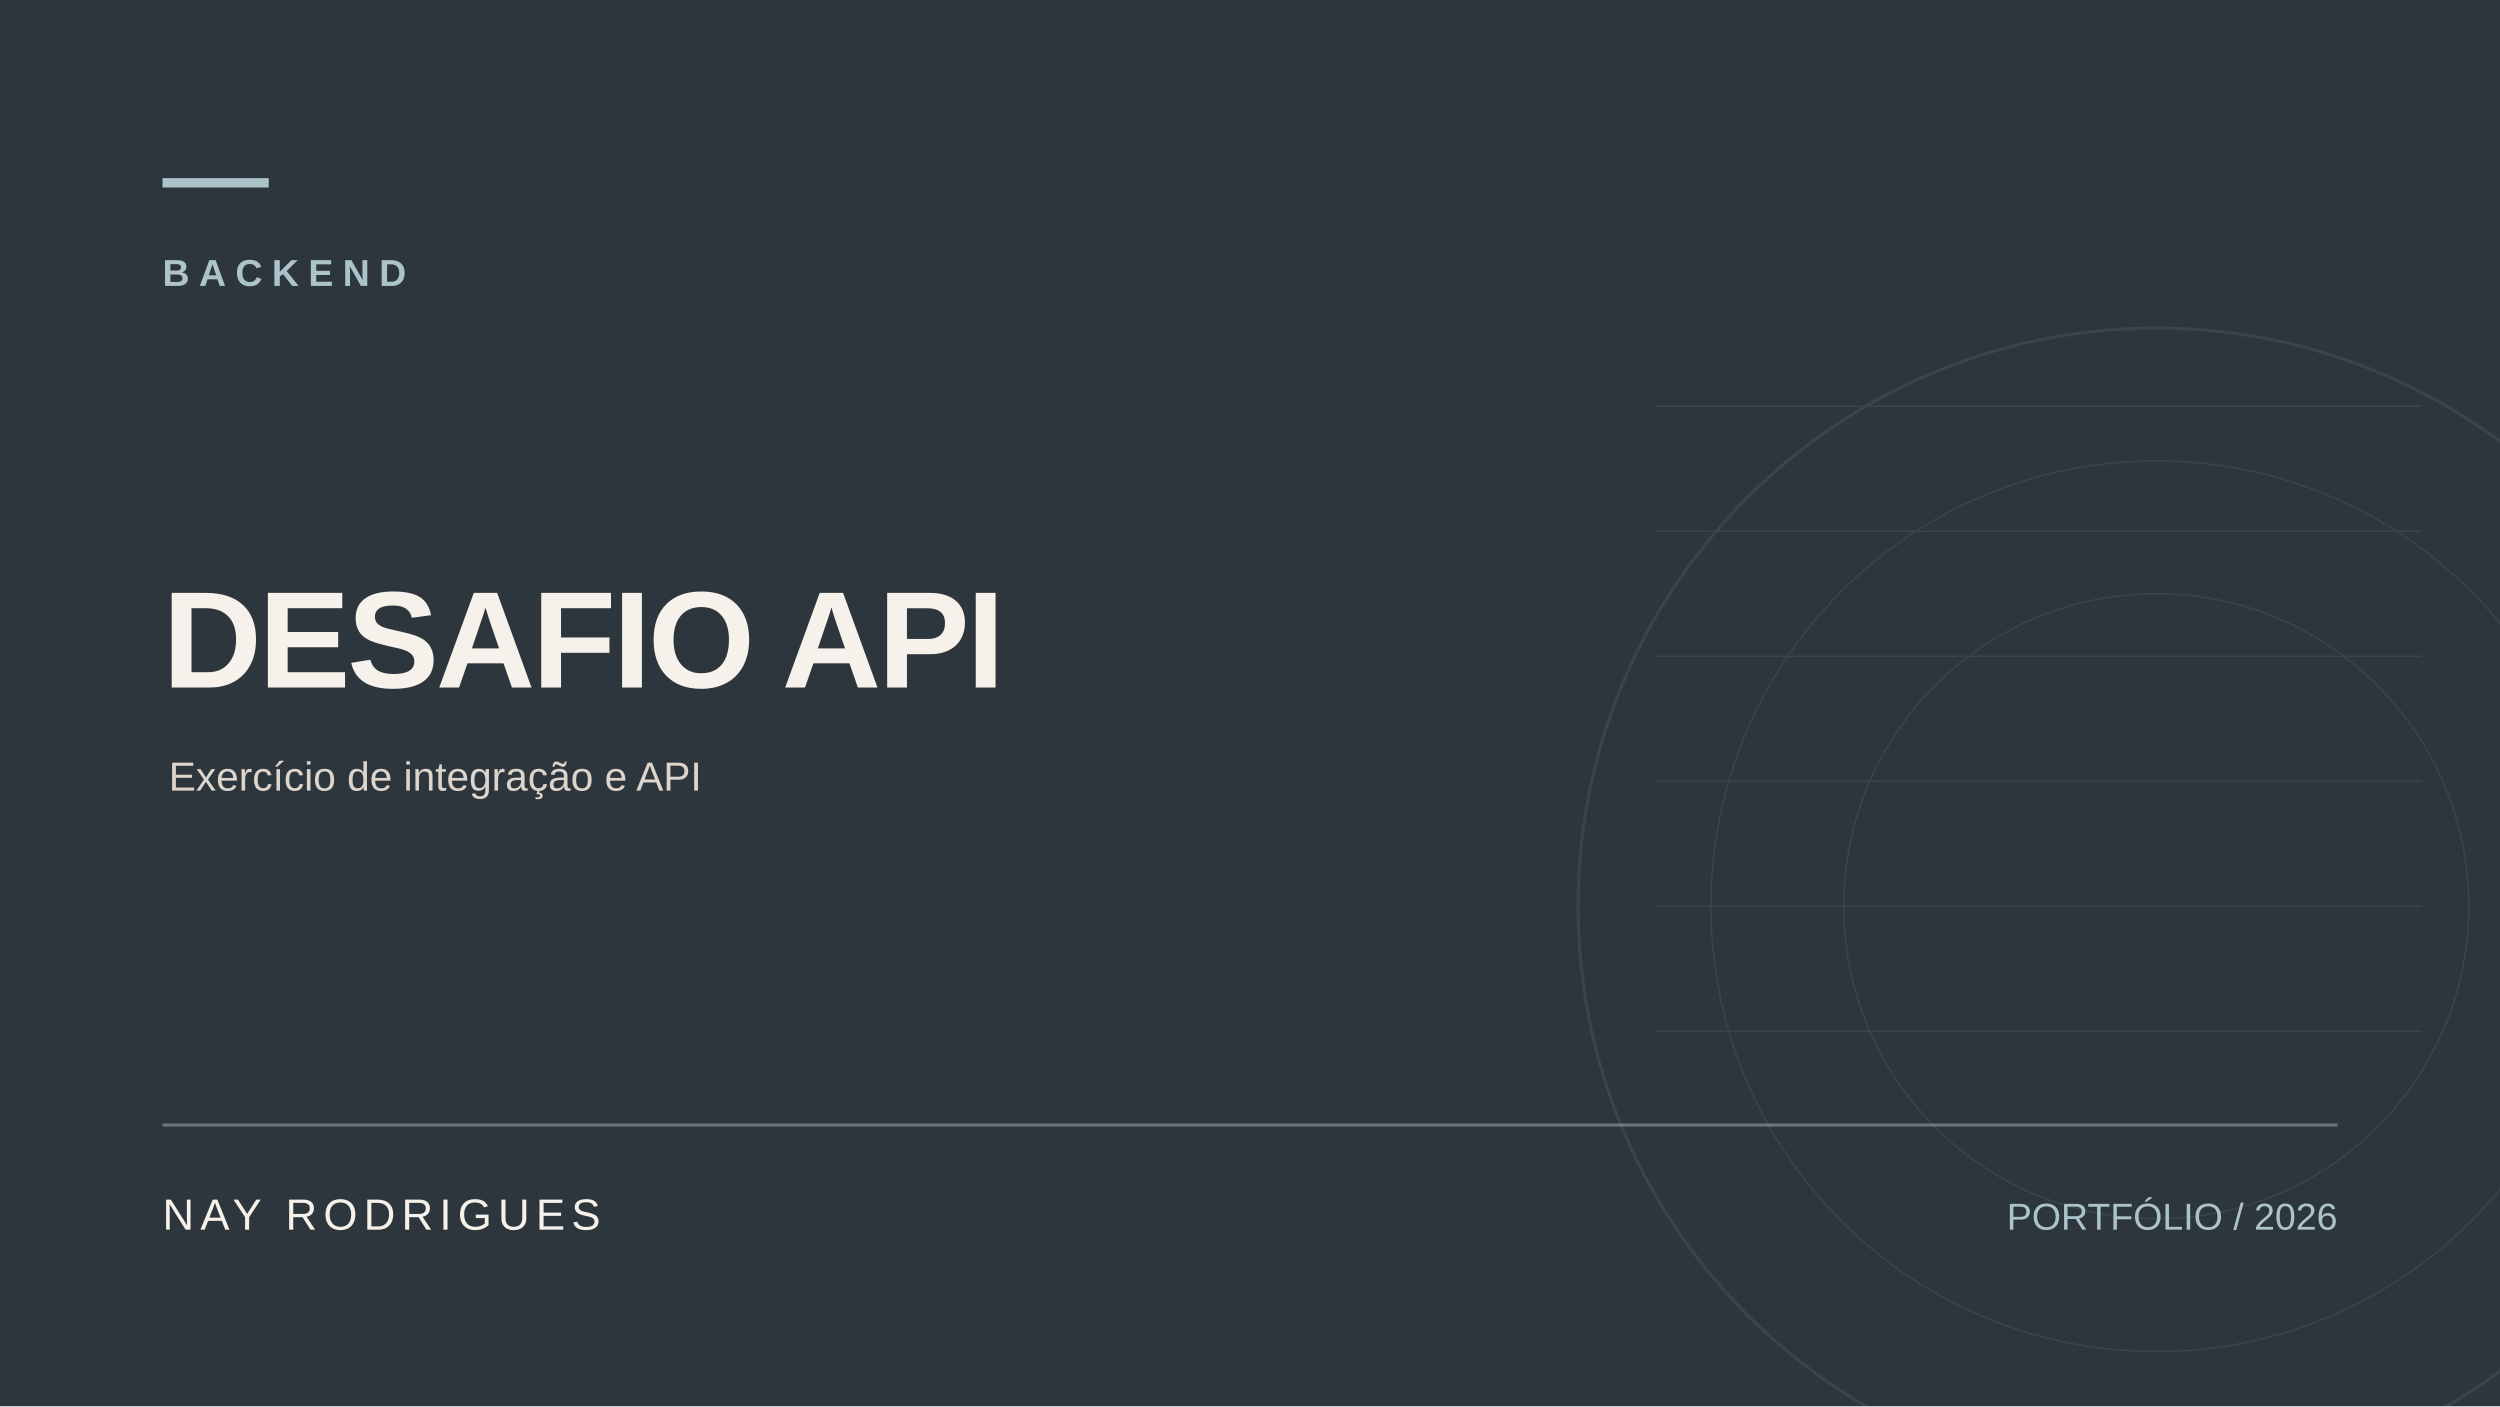
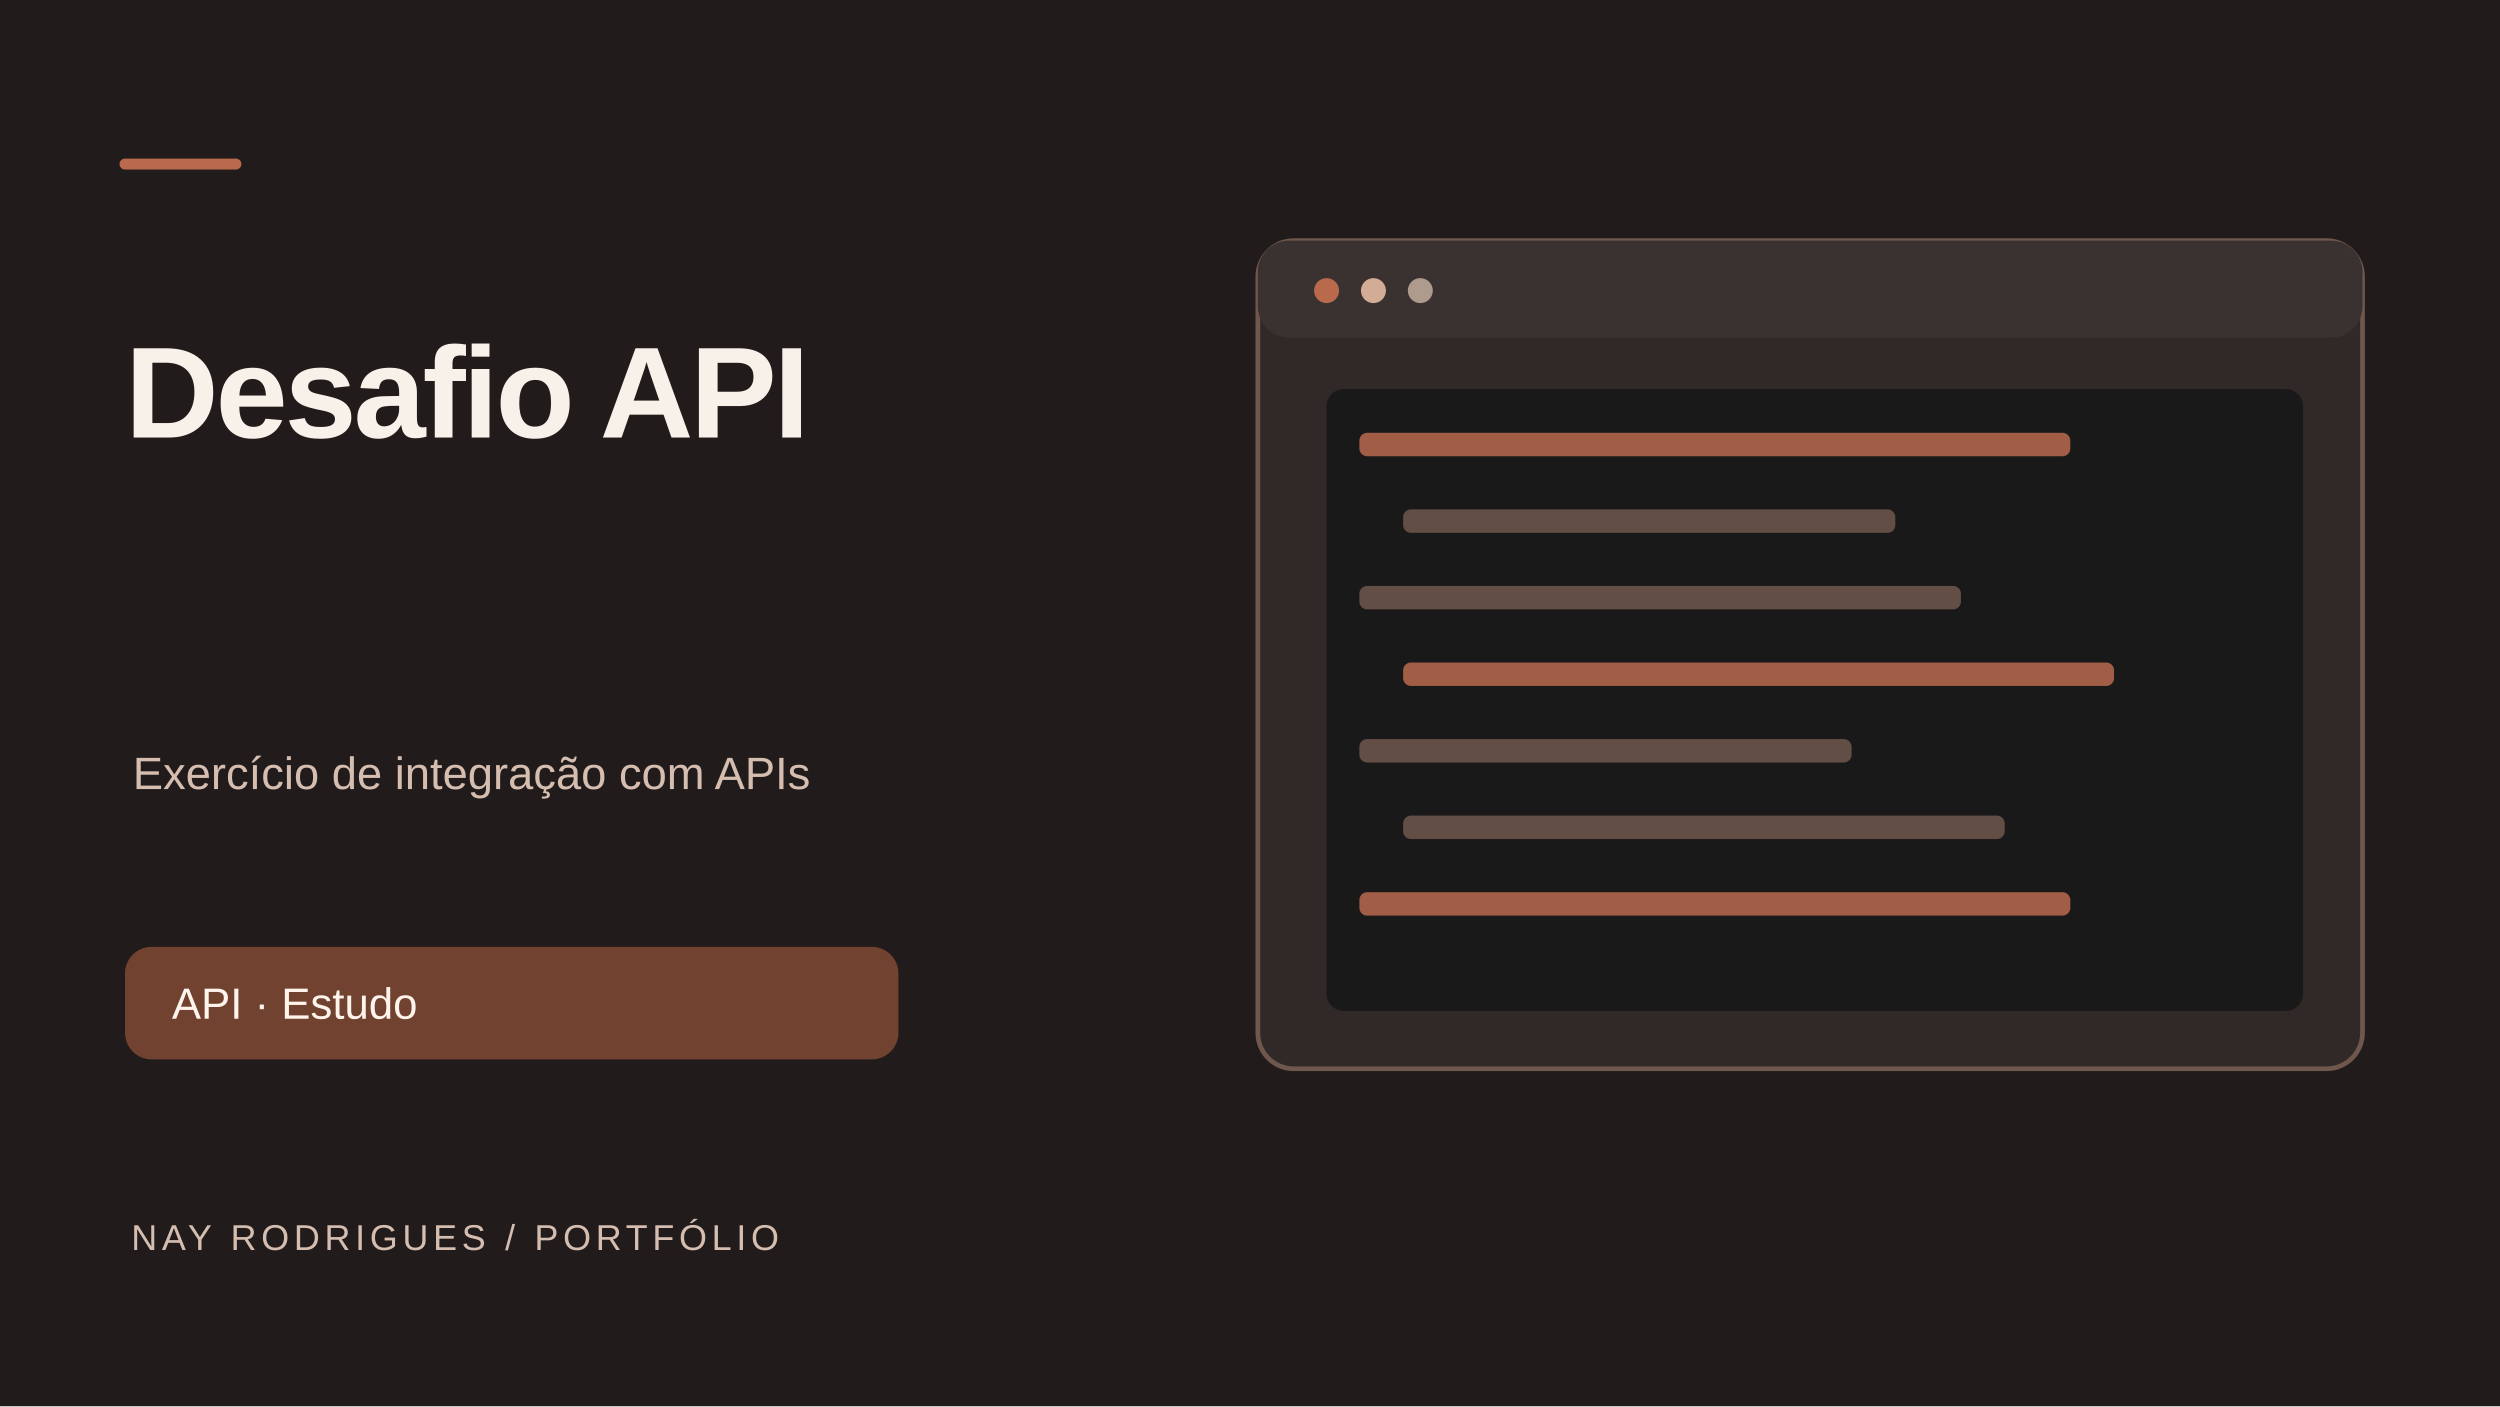
<svg xmlns="http://www.w3.org/2000/svg" width="1600" height="900" viewBox="0 0 1600 900">
-   <rect width="1600" height="900" fill="#2D363C" />
-   <g opacity=".1" stroke="#ABC3C9" fill="none">
-     <circle cx="1380" cy="580" r="370" stroke-width="2" />
-     <circle cx="1380" cy="580" r="285" />
-     <circle cx="1380" cy="580" r="200" />
-     <path d="M1060 260 H1550 M1060 340 H1550 M1060 420 H1550 M1060 500 H1550 M1060 580 H1550 M1060 660 H1550" />
-   </g>
-   <rect x="104" y="114" width="68" height="6" fill="#ABC3C9" />
-   <text x="104" y="183" fill="#ABC3C9" font-family="Arial,Helvetica,sans-serif" font-size="24" font-weight="600" letter-spacing="6">BACKEND</text>
-   <text x="104" y="440" fill="#F6F1EB" font-family="Arial,Helvetica,sans-serif" font-size="88" font-weight="700" letter-spacing="-2">DESAFIO API</text>
-   <text x="108" y="506" fill="#DDD4CC" font-family="Arial,Helvetica,sans-serif" font-size="26">Exercício de integração e API</text>
-   <path d="M104 720 H1496" stroke="#ABC3C9" stroke-width="2" opacity=".45" />
-   <text x="104" y="787" fill="#F6F1EB" font-family="Arial,Helvetica,sans-serif" font-size="28" letter-spacing="4">NAY RODRIGUES</text>
-   <text x="1496" y="787" text-anchor="end" fill="#ABC3C9" font-family="Arial,Helvetica,sans-serif" font-size="24">PORTFÓLIO / 2026</text>
+   <rect width="1600" height="900" fill="#211C1B" />
+   <path d="M80 105 H151" stroke="#B9694C" stroke-width="7" stroke-linecap="round" />
+   <text x="80" y="280" font-family="Arial,sans-serif" font-size="83" font-weight="700" letter-spacing="-2" fill="#F7F1EA">Desafio API</text>
+   <text x="85" y="505" font-family="Arial,sans-serif" font-size="29" fill="#D5BDB0">Exercício de integração com APIs</text>
+   <rect x="80" y="606" width="495" height="72" rx="17" fill="#724231" />
+   <text x="110" y="652" font-family="Arial,sans-serif" font-size="28" fill="#FFF4EB">API · Estudo</text>
+   <text x="84" y="800" font-size="23" letter-spacing="3" font-family="Arial,sans-serif" fill="#D5BDB0">NAY RODRIGUES / PORTFÓLIO</text>
+   <rect x="805" y="154" width="707" height="530" rx="23" fill="#302927" stroke="#70574E" stroke-width="3" />
+   <rect x="805" y="154" width="707" height="62" rx="20" fill="#3A3230" />
+   <circle cx="849" cy="186" r="8" fill="#B9694C" />
+   <circle cx="879" cy="186" r="8" fill="#D3AC95" />
+   <circle cx="909" cy="186" r="8" fill="#AE9B8D" />
+   <rect x="849" y="249" width="625" height="398" rx="11" fill="#1A1919" />
+   <rect x="870" y="277" width="455" height="15" rx="5" fill="#B9694C" opacity=".85" />
+   <rect x="898" y="326" width="315" height="15" rx="5" fill="#70574E" opacity=".85" />
+   <rect x="870" y="375" width="385" height="15" rx="5" fill="#70574E" opacity=".85" />
+   <rect x="898" y="424" width="455" height="15" rx="5" fill="#B9694C" opacity=".85" />
+   <rect x="870" y="473" width="315" height="15" rx="5" fill="#70574E" opacity=".85" />
+   <rect x="898" y="522" width="385" height="15" rx="5" fill="#70574E" opacity=".85" />
+   <rect x="870" y="571" width="455" height="15" rx="5" fill="#B9694C" opacity=".85" />
</svg>
